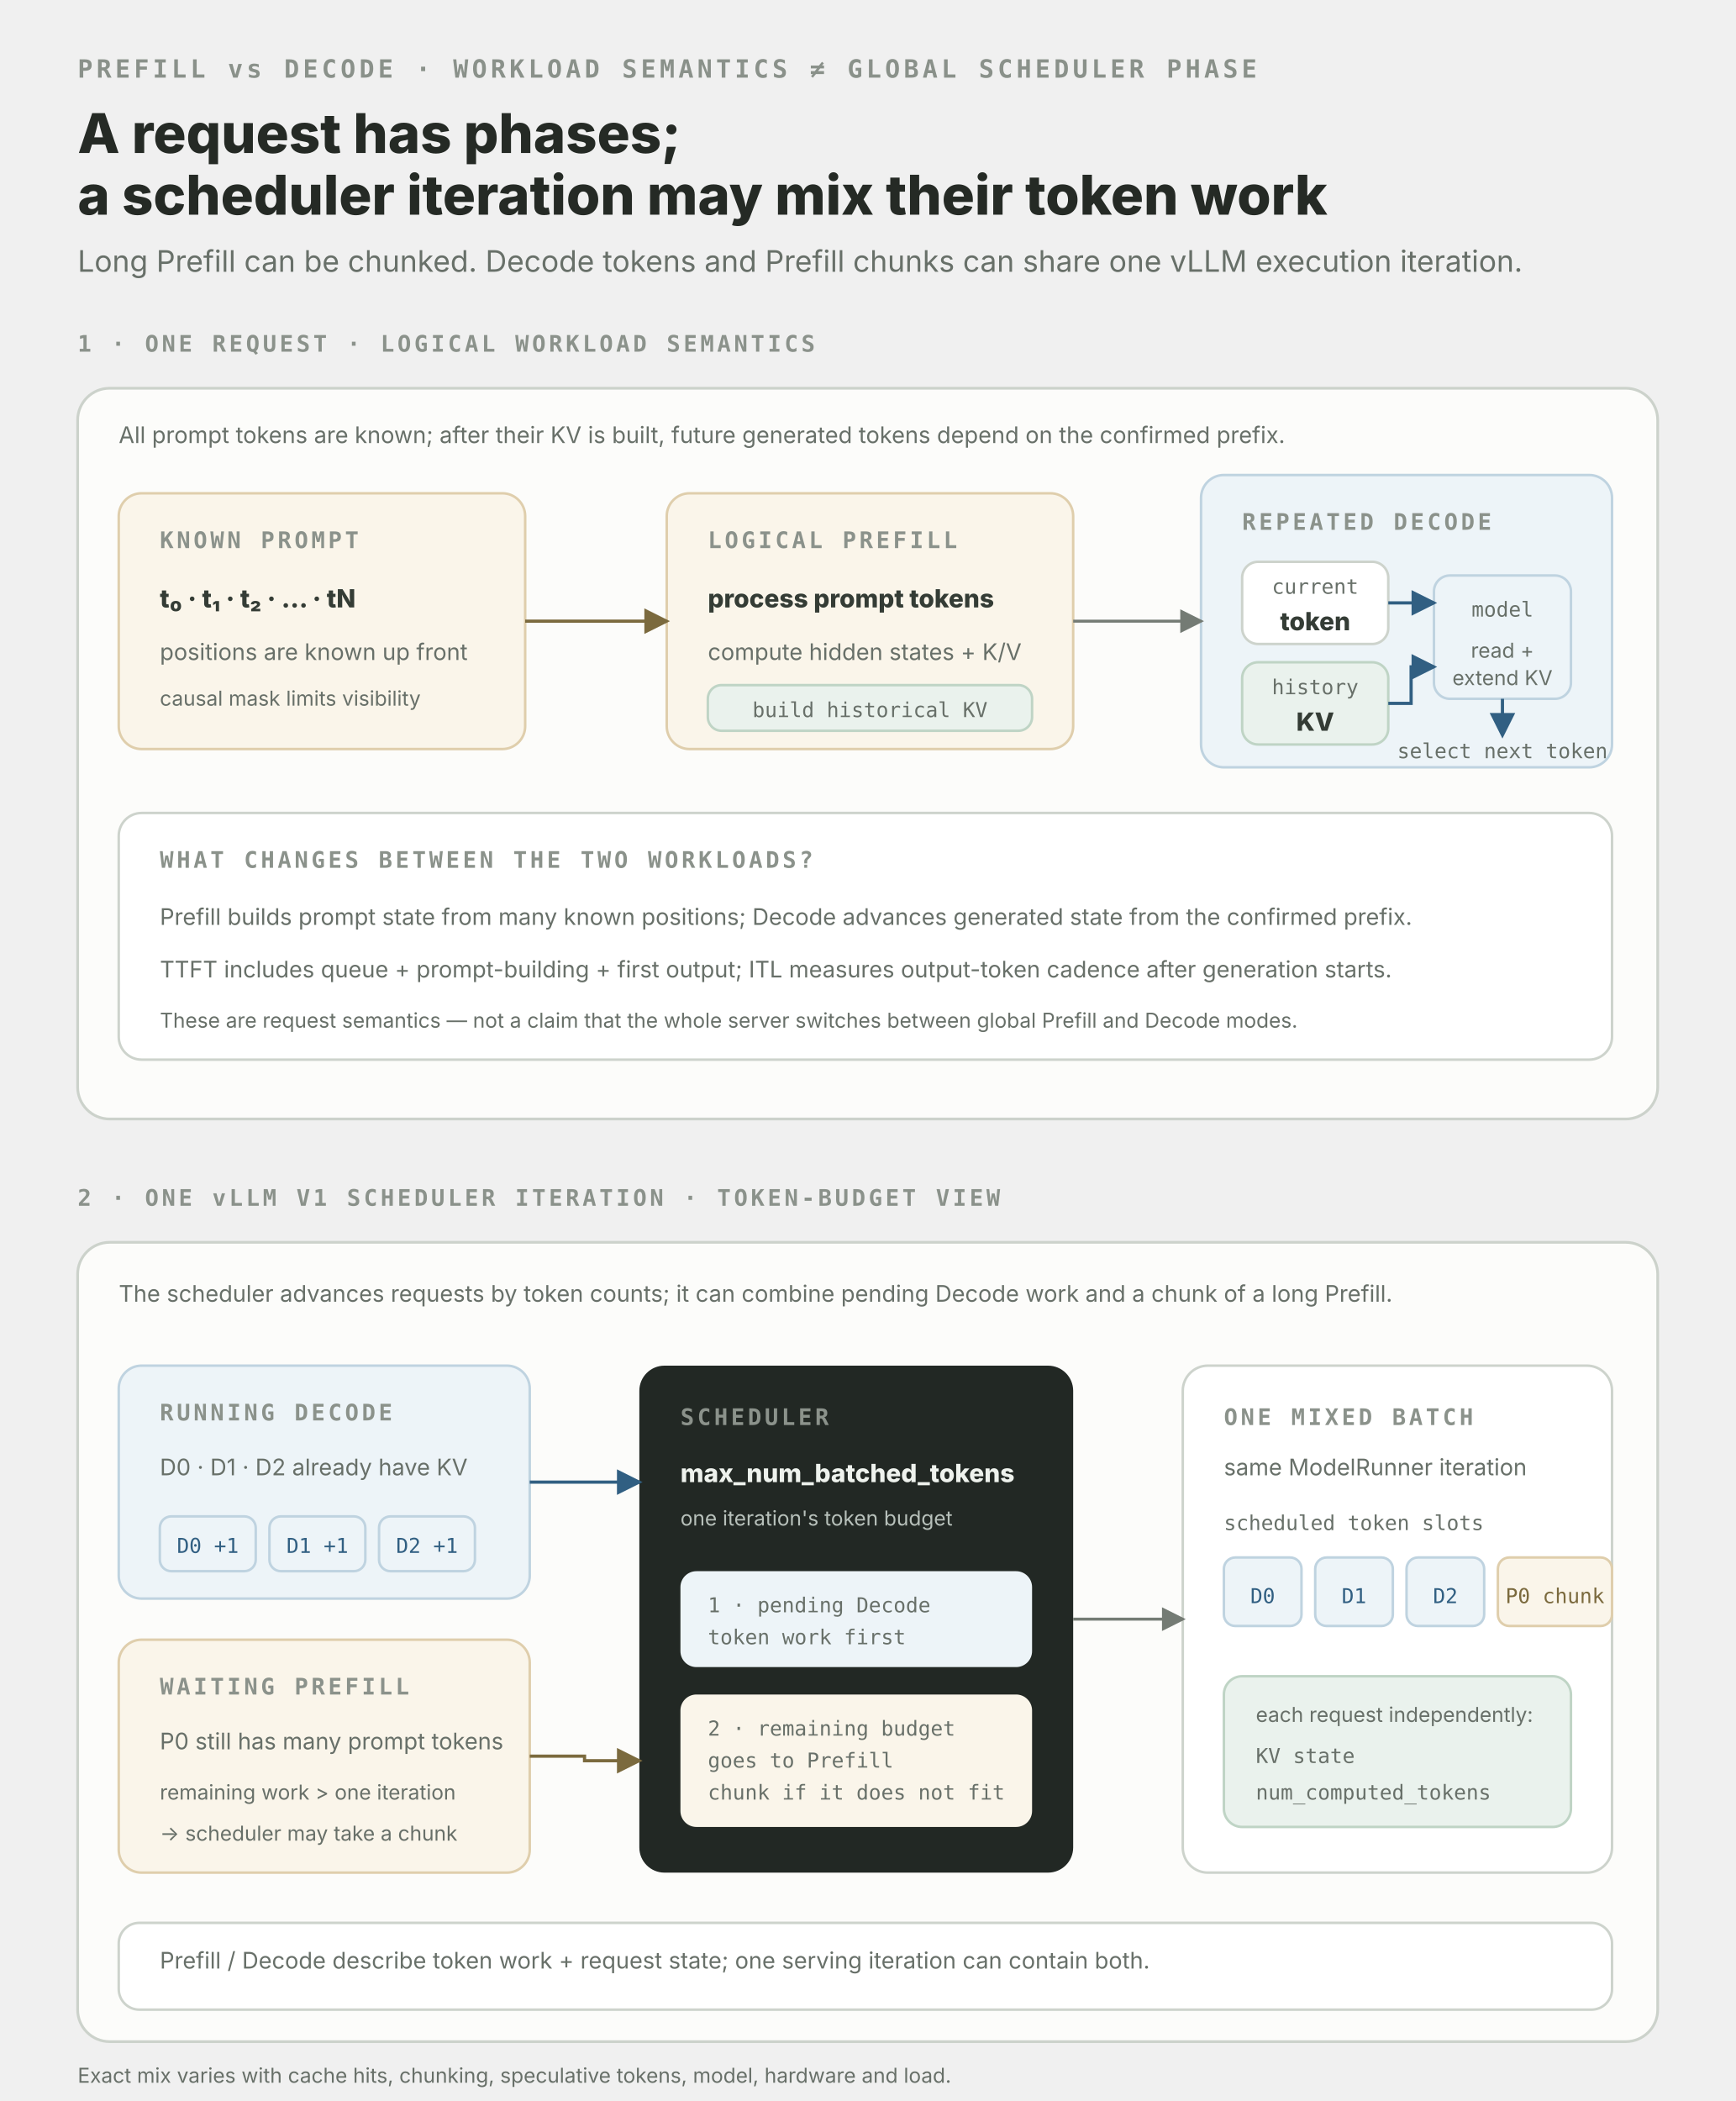
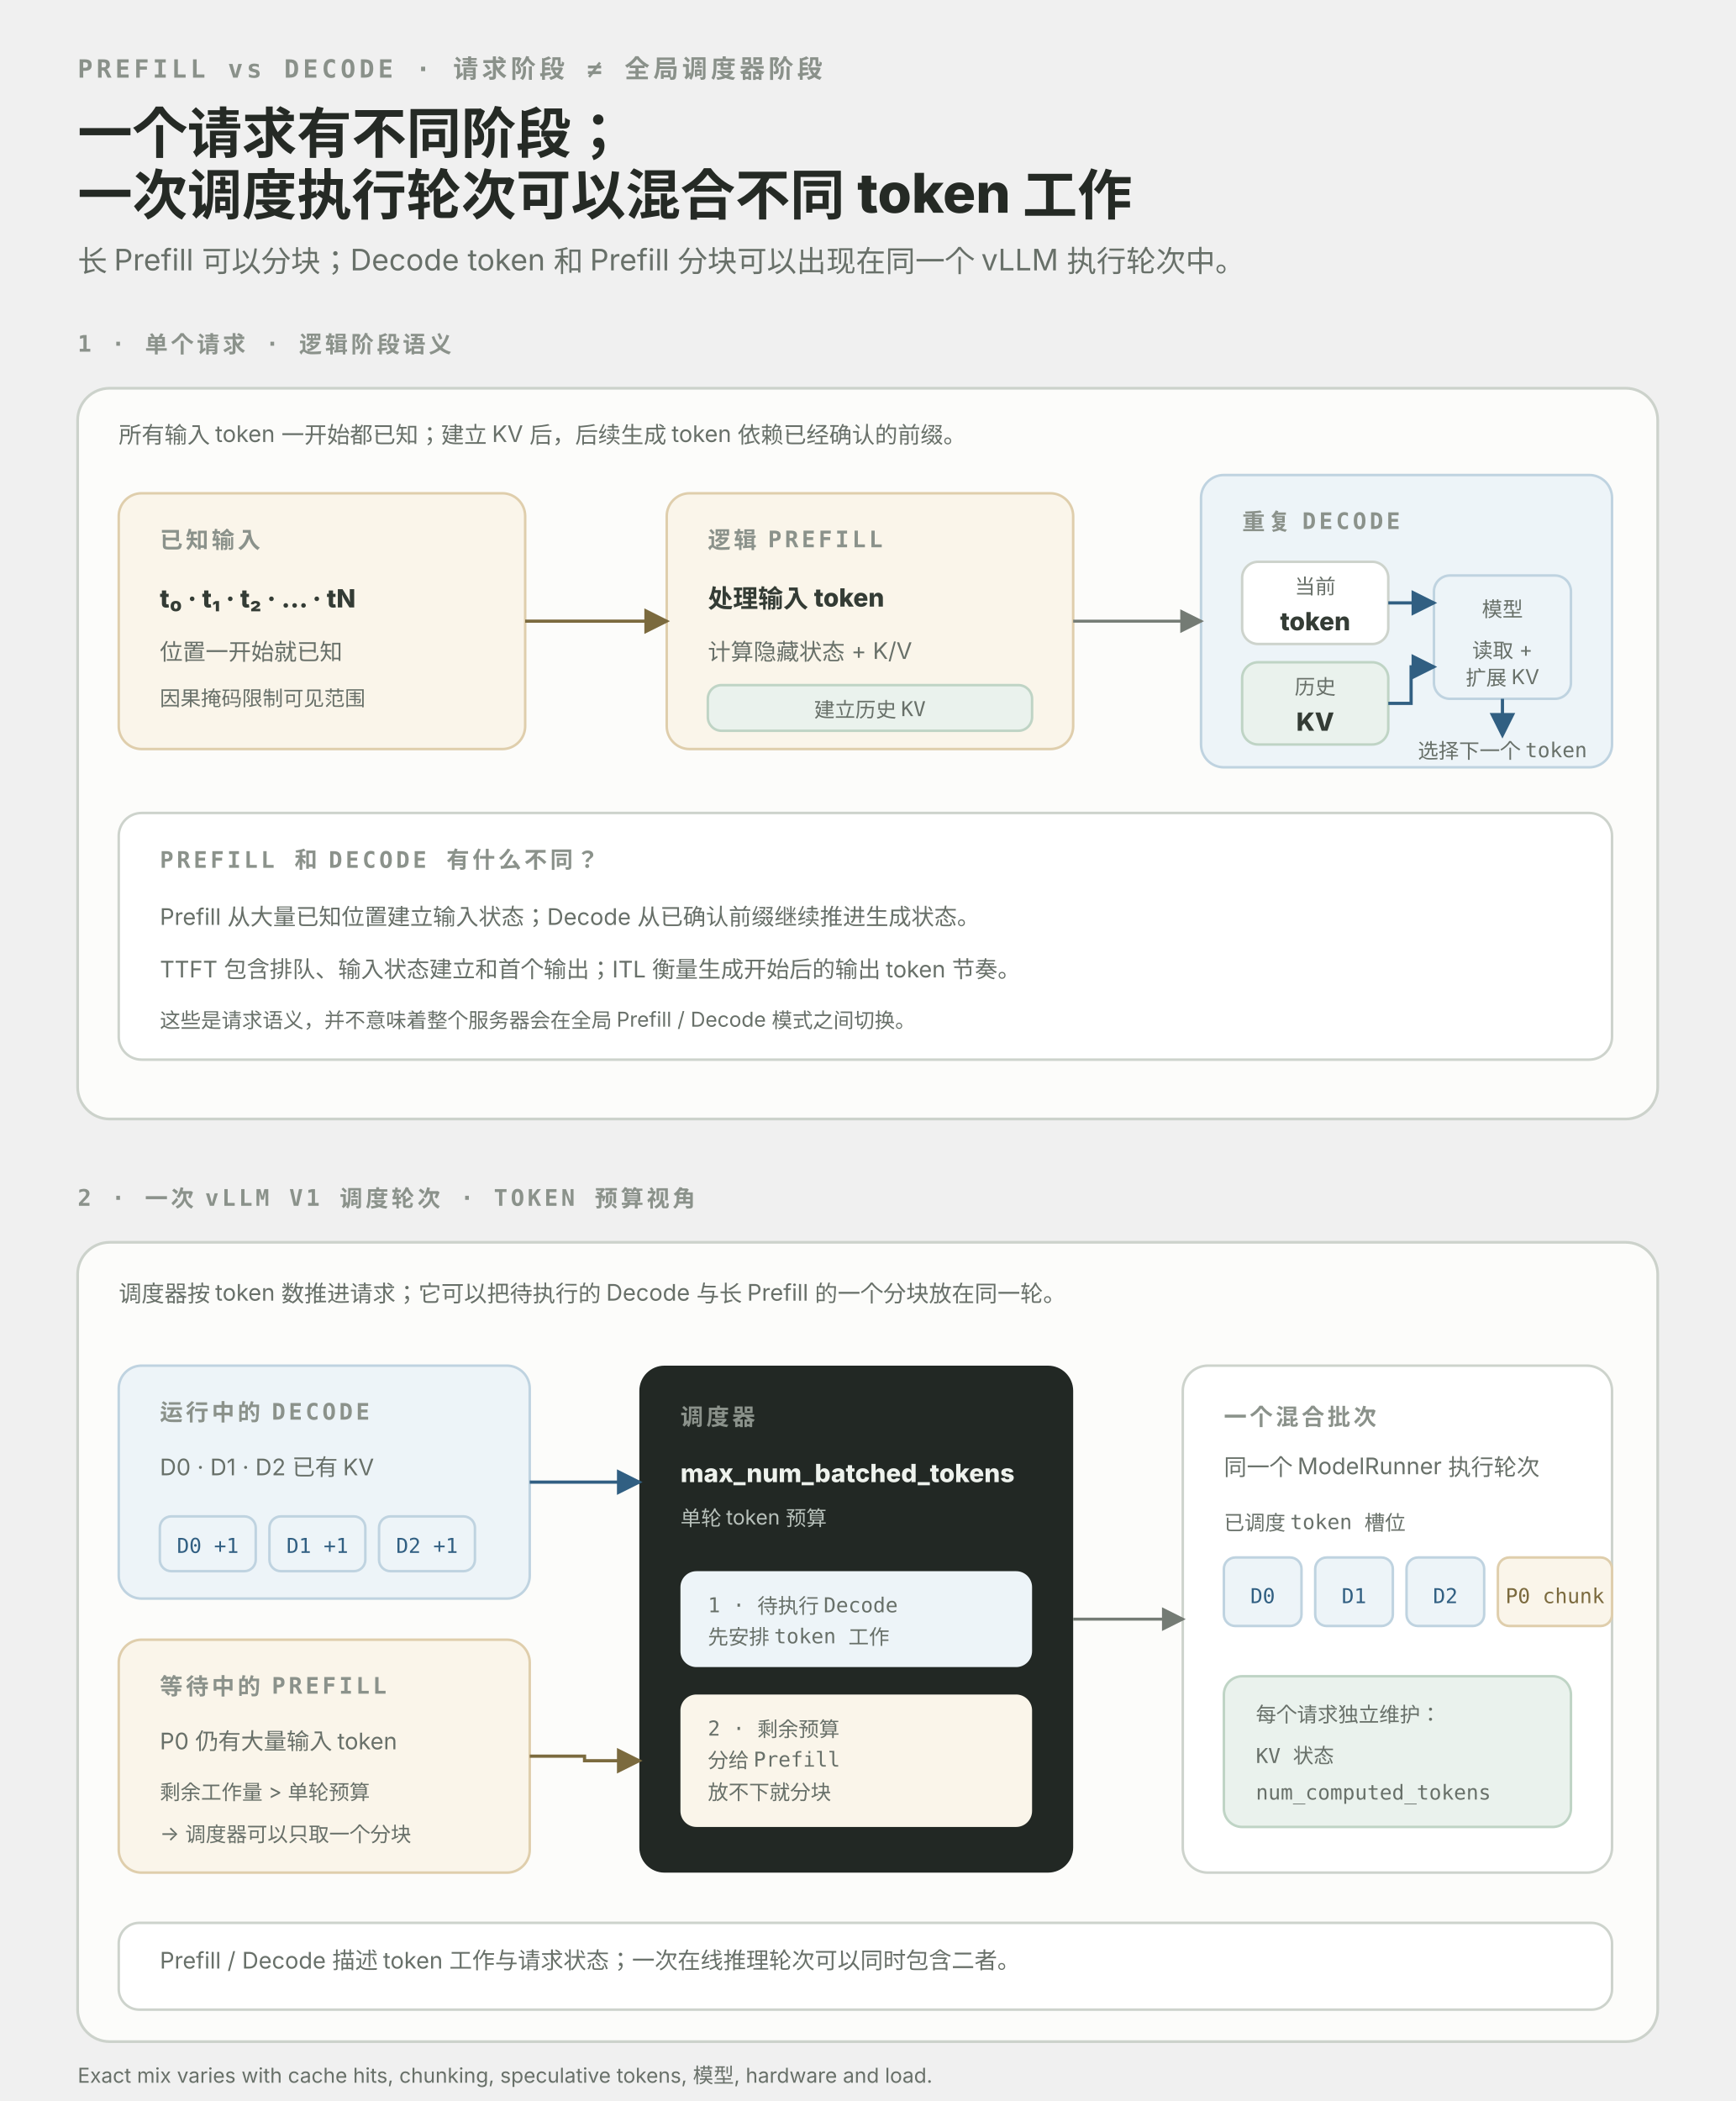
<svg xmlns="http://www.w3.org/2000/svg" viewBox="0 0 760 920" role="img" aria-labelledby="title desc">
  <defs>
    <marker id="arrow" markerWidth="8" markerHeight="8" refX="7" refY="4" orient="auto">
      <path d="M0 0 L8 4 L0 8Z" fill="#747b74" />
    </marker>
    <marker id="blueArrow" markerWidth="8" markerHeight="8" refX="7" refY="4" orient="auto">
      <path d="M0 0 L8 4 L0 8Z" fill="#315f82" />
    </marker>
    <marker id="goldArrow" markerWidth="8" markerHeight="8" refX="7" refY="4" orient="auto">
      <path d="M0 0 L8 4 L0 8Z" fill="#7b6a3e" />
    </marker>
    <style>
      .sans{font-family:-apple-system,BlinkMacSystemFont,"Segoe UI",sans-serif}.mono{font-family:ui-monospace,SFMono-Regular,Menlo,Consolas,monospace}
      .ey{font-size:11px;font-weight:700;letter-spacing:1.6px;fill:#8a918a}.ttl{font-size:24px;font-weight:760;fill:#252a25}.sub{font-size:13px;fill:#687069}.sec{font-size:10px;font-weight:700;letter-spacing:1.35px;fill:#8b928b}.label{font-size:11px;font-weight:760;fill:#343c35}.small{font-size:10px;fill:#687069}.tiny{font-size:9px;fill:#687069}.panel{fill:#fcfcfa;stroke:#ccd2cb;stroke-width:1.2}.box{fill:#fff;stroke:#cdd3cc;stroke-width:1.1}.blue{fill:#edf4f8;stroke:#bfd3e0;stroke-width:1.1}.gold{fill:#faf5ea;stroke:#dfceac;stroke-width:1.1}.green{fill:#eaf2ed;stroke:#bfd4c5;stroke-width:1.1}.dark{fill:#222824}.line{fill:none;stroke:#747b74;stroke-width:1.3}.bline{fill:none;stroke:#315f82;stroke-width:1.4}.gldline{fill:none;stroke:#7b6a3e;stroke-width:1.4}
    </style>
  </defs>
-   <text class="mono ey" x="34" y="34">PREFILL vs DECODE · WORKLOAD SEMANTICS ≠ GLOBAL SCHEDULER PHASE</text>
-   <text class="sans ttl" x="34" y="67">A request has phases;</text>
-   <text class="sans ttl" x="34" y="94">a scheduler iteration may mix their token work</text>
-   <text class="sans sub" x="34" y="119">Long Prefill can be chunked. Decode tokens and Prefill chunks can share one vLLM execution iteration.</text>
-   <text class="mono sec" x="34" y="154">1 · ONE REQUEST · LOGICAL WORKLOAD SEMANTICS</text>
+   <text class="mono ey" x="34" y="34">PREFILL vs DECODE · 请求阶段 ≠ 全局调度器阶段</text>
+   <text class="sans ttl" x="34" y="67">一个请求有不同阶段；</text>
+   <text class="sans ttl" x="34" y="94">一次调度执行轮次可以混合不同 token 工作</text>
+   <text class="sans sub" x="34" y="119">长 Prefill 可以分块；Decode token 和 Prefill 分块可以出现在同一个 vLLM 执行轮次中。</text>
+   <text class="mono sec" x="34" y="154">1 · 单个请求 · 逻辑阶段语义</text>
  <rect class="panel" x="34" y="170" width="692" height="320" rx="14" />
-   <text class="sans small" x="52" y="194">All prompt tokens are known; after their KV is built, future generated tokens depend on the confirmed prefix.</text>
+   <text class="sans small" x="52" y="194">所有输入 token 一开始都已知；建立 KV 后，后续生成 token 依赖已经确认的前缀。</text>
  <rect class="gold" x="52" y="216" width="178" height="112" rx="10" />
-   <text class="mono sec" x="70" y="240" fill="#7b6a3e">KNOWN PROMPT</text>
+   <text class="mono sec" x="70" y="240" fill="#7b6a3e">已知输入</text>
  <text class="sans label" x="70" y="266">t₀ · t₁ · t₂ · … · tN</text>
-   <text class="sans small" x="70" y="289">positions are known up front</text>
-   <text class="sans tiny" x="70" y="309">causal mask limits visibility</text>
+   <text class="sans small" x="70" y="289">位置一开始就已知</text>
+   <text class="sans tiny" x="70" y="309">因果掩码限制可见范围</text>
  <rect class="gold" x="292" y="216" width="178" height="112" rx="10" />
-   <text class="mono sec" x="310" y="240" fill="#7b6a3e">LOGICAL PREFILL</text>
-   <text class="sans label" x="310" y="266">process prompt tokens</text>
-   <text class="sans small" x="310" y="289">compute hidden states + K/V</text>
+   <text class="mono sec" x="310" y="240" fill="#7b6a3e">逻辑 PREFILL</text>
+   <text class="sans label" x="310" y="266">处理输入 token</text>
+   <text class="sans small" x="310" y="289">计算隐藏状态 + K/V</text>
  <rect class="green" x="310" y="300" width="142" height="20" rx="6" />
-   <text class="mono tiny" x="381" y="314" text-anchor="middle" fill="#255b46">build historical KV</text>
+   <text class="mono tiny" x="381" y="314" text-anchor="middle" fill="#255b46">建立历史 KV</text>
  <path class="gldline" d="M230 272 H292" marker-end="url(#goldArrow)" />
  <rect class="blue" x="526" y="208" width="180" height="128" rx="10" />
-   <text class="mono sec" x="544" y="232" fill="#315f82">REPEATED DECODE</text>
+   <text class="mono sec" x="544" y="232" fill="#315f82">重复 DECODE</text>
  <rect class="box" x="544" y="246" width="64" height="36" rx="7" />
-   <text class="mono tiny" x="576" y="260" text-anchor="middle">current</text>
+   <text class="mono tiny" x="576" y="260" text-anchor="middle">当前</text>
  <text class="sans label" x="576" y="276" text-anchor="middle">token</text>
  <rect class="green" x="544" y="290" width="64" height="36" rx="7" />
-   <text class="mono tiny" x="576" y="304" text-anchor="middle" fill="#255b46">history</text>
+   <text class="mono tiny" x="576" y="304" text-anchor="middle" fill="#255b46">历史</text>
  <text class="sans label" x="576" y="320" text-anchor="middle">KV</text>
  <rect class="blue" x="628" y="252" width="60" height="54" rx="7" />
-   <text class="mono tiny" x="658" y="270" text-anchor="middle" fill="#315f82">model</text>
-   <text class="sans tiny" x="658" y="288" text-anchor="middle">read +</text>
-   <text class="sans tiny" x="658" y="300" text-anchor="middle">extend KV</text>
+   <text class="mono tiny" x="658" y="270" text-anchor="middle" fill="#315f82">模型</text>
+   <text class="sans tiny" x="658" y="288" text-anchor="middle">读取 +</text>
+   <text class="sans tiny" x="658" y="300" text-anchor="middle">扩展 KV</text>
  <path class="bline" d="M608 264 H628" marker-end="url(#blueArrow)" />
  <path class="bline" d="M608 308 H618 V292 H628" marker-end="url(#blueArrow)" />
  <path class="bline" d="M658 306 V322" marker-end="url(#blueArrow)" />
-   <text class="mono tiny" x="658" y="332" text-anchor="middle" fill="#315f82">select next token</text>
+   <text class="mono tiny" x="658" y="332" text-anchor="middle" fill="#315f82">选择下一个 token</text>
  <path class="line" d="M470 272 H526" marker-end="url(#arrow)" />
  <rect class="box" x="52" y="356" width="654" height="108" rx="10" />
-   <text class="mono sec" x="70" y="380">WHAT CHANGES BETWEEN THE TWO WORKLOADS?</text>
-   <text class="sans small" x="70" y="405">Prefill builds prompt state from many known positions; Decode advances generated state from the confirmed prefix.</text>
-   <text class="sans small" x="70" y="428">TTFT includes queue + prompt-building + first output; ITL measures output-token cadence after generation starts.</text>
-   <text class="sans tiny" x="70" y="450">These are request semantics — not a claim that the whole server switches between global Prefill and Decode modes.</text>
-   <text class="mono sec" x="34" y="528">2 · ONE vLLM V1 SCHEDULER ITERATION · TOKEN-BUDGET VIEW</text>
+   <text class="mono sec" x="70" y="380">PREFILL 和 DECODE 有什么不同？</text>
+   <text class="sans small" x="70" y="405">Prefill 从大量已知位置建立输入状态；Decode 从已确认前缀继续推进生成状态。</text>
+   <text class="sans small" x="70" y="428">TTFT 包含排队、输入状态建立和首个输出；ITL 衡量生成开始后的输出 token 节奏。</text>
+   <text class="sans tiny" x="70" y="450">这些是请求语义，并不意味着整个服务器会在全局 Prefill / Decode 模式之间切换。</text>
+   <text class="mono sec" x="34" y="528">2 · 一次 vLLM V1 调度轮次 · TOKEN 预算视角</text>
  <rect class="panel" x="34" y="544" width="692" height="350" rx="14" />
-   <text class="sans small" x="52" y="570">The scheduler advances requests by token counts; it can combine pending Decode work and a chunk of a long Prefill.</text>
+   <text class="sans small" x="52" y="570">调度器按 token 数推进请求；它可以把待执行的 Decode 与长 Prefill 的一个分块放在同一轮。</text>
  <rect class="blue" x="52" y="598" width="180" height="102" rx="10" />
-   <text class="mono sec" x="70" y="622" fill="#315f82">RUNNING DECODE</text>
-   <text class="sans small" x="70" y="646">D0 · D1 · D2 already have KV</text>
+   <text class="mono sec" x="70" y="622" fill="#315f82">运行中的 DECODE</text>
+   <text class="sans small" x="70" y="646">D0 · D1 · D2 已有 KV</text>
  <g transform="translate(70 664)" class="mono tiny">
    <rect class="blue" width="42" height="24" rx="5" />
    <text x="21" y="16" text-anchor="middle" fill="#315f82">D0 +1</text>
    <rect class="blue" x="48" width="42" height="24" rx="5" />
    <text x="69" y="16" text-anchor="middle" fill="#315f82">D1 +1</text>
    <rect class="blue" x="96" width="42" height="24" rx="5" />
    <text x="117" y="16" text-anchor="middle" fill="#315f82">D2 +1</text>
  </g>
  <rect class="gold" x="52" y="718" width="180" height="102" rx="10" />
-   <text class="mono sec" x="70" y="742" fill="#7b6a3e">WAITING PREFILL</text>
-   <text class="sans small" x="70" y="766">P0 still has many prompt tokens</text>
-   <text class="sans tiny" x="70" y="788">remaining work &gt; one iteration</text>
-   <text class="sans tiny" x="70" y="806">→ scheduler may take a chunk</text>
+   <text class="mono sec" x="70" y="742" fill="#7b6a3e">等待中的 PREFILL</text>
+   <text class="sans small" x="70" y="766">P0 仍有大量输入 token</text>
+   <text class="sans tiny" x="70" y="788">剩余工作量 &gt; 单轮预算</text>
+   <text class="sans tiny" x="70" y="806">→ 调度器可以只取一个分块</text>
  <rect class="dark" x="280" y="598" width="190" height="222" rx="11" />
-   <text class="mono sec" x="298" y="624" fill="#b8c2bb">SCHEDULER</text>
+   <text class="mono sec" x="298" y="624" fill="#b8c2bb">调度器</text>
  <text class="sans label" x="298" y="649" style="fill:#eef2ed">max_num_batched_tokens</text>
-   <text class="sans tiny" x="298" y="668" style="fill:#b7c0ba">one iteration's token budget</text>
+   <text class="sans tiny" x="298" y="668" style="fill:#b7c0ba">单轮 token 预算</text>
  <rect x="298" y="688" width="154" height="42" rx="7" fill="#edf4f8" />
-   <text class="mono tiny" x="310" y="706" fill="#315f82">1 · pending Decode</text>
-   <text class="mono tiny" x="310" y="720" fill="#315f82">token work first</text>
+   <text class="mono tiny" x="310" y="706" fill="#315f82">1 · 待执行 Decode</text>
+   <text class="mono tiny" x="310" y="720" fill="#315f82">先安排 token 工作</text>
  <rect x="298" y="742" width="154" height="58" rx="7" fill="#faf5ea" />
-   <text class="mono tiny" x="310" y="760" fill="#7b6a3e">2 · remaining budget</text>
-   <text class="mono tiny" x="310" y="774" fill="#7b6a3e">goes to Prefill</text>
-   <text class="mono tiny" x="310" y="788" fill="#7b6a3e">chunk if it does not fit</text>
+   <text class="mono tiny" x="310" y="760" fill="#7b6a3e">2 · 剩余预算</text>
+   <text class="mono tiny" x="310" y="774" fill="#7b6a3e">分给 Prefill</text>
+   <text class="mono tiny" x="310" y="788" fill="#7b6a3e">放不下就分块</text>
  <path class="bline" d="M232 649 H280" marker-end="url(#blueArrow)" />
  <path class="gldline" d="M232 769 H256 V771 H280" marker-end="url(#goldArrow)" />
  <rect class="box" x="518" y="598" width="188" height="222" rx="11" />
-   <text class="mono sec" x="536" y="624">ONE MIXED BATCH</text>
-   <text class="sans small" x="536" y="646">same ModelRunner iteration</text>
-   <text class="mono tiny" x="536" y="670">scheduled token slots</text>
+   <text class="mono sec" x="536" y="624">一个混合批次</text>
+   <text class="sans small" x="536" y="646">同一个 ModelRunner 执行轮次</text>
+   <text class="mono tiny" x="536" y="670">已调度 token 槽位</text>
  <g transform="translate(536 682)" class="mono tiny">
    <rect class="blue" width="34" height="30" rx="5" />
    <text x="17" y="20" text-anchor="middle" fill="#315f82">D0</text>
    <rect class="blue" x="40" width="34" height="30" rx="5" />
    <text x="57" y="20" text-anchor="middle" fill="#315f82">D1</text>
    <rect class="blue" x="80" width="34" height="30" rx="5" />
    <text x="97" y="20" text-anchor="middle" fill="#315f82">D2</text>
    <rect class="gold" x="120" width="50" height="30" rx="5" />
    <text x="145" y="20" text-anchor="middle" fill="#7b6a3e">P0 chunk</text>
  </g>
  <rect class="green" x="536" y="734" width="152" height="66" rx="8" />
-   <text class="sans tiny" x="550" y="754" fill="#255b46">each request independently:</text>
-   <text class="mono tiny" x="550" y="772" fill="#255b46">KV state</text>
+   <text class="sans tiny" x="550" y="754" fill="#255b46">每个请求独立维护：</text>
+   <text class="mono tiny" x="550" y="772" fill="#255b46">KV 状态</text>
  <text class="mono tiny" x="550" y="788" fill="#255b46">num_computed_tokens</text>
  <path class="line" d="M470 709 H518" marker-end="url(#arrow)" />
  <rect class="box" x="52" y="842" width="654" height="38" rx="9" />
-   <text class="sans small" x="70" y="862">Prefill / Decode describe token work + request state; one serving iteration can contain both.</text>
-   <text class="sans tiny" x="34" y="912">Exact mix varies with cache hits, chunking, speculative tokens, model, hardware and load.</text>
+   <text class="sans small" x="70" y="862">Prefill / Decode 描述 token 工作与请求状态；一次在线推理轮次可以同时包含二者。</text>
+   <text class="sans tiny" x="34" y="912">Exact mix varies with cache hits, chunking, speculative tokens, 模型, hardware and load.</text>
</svg>
